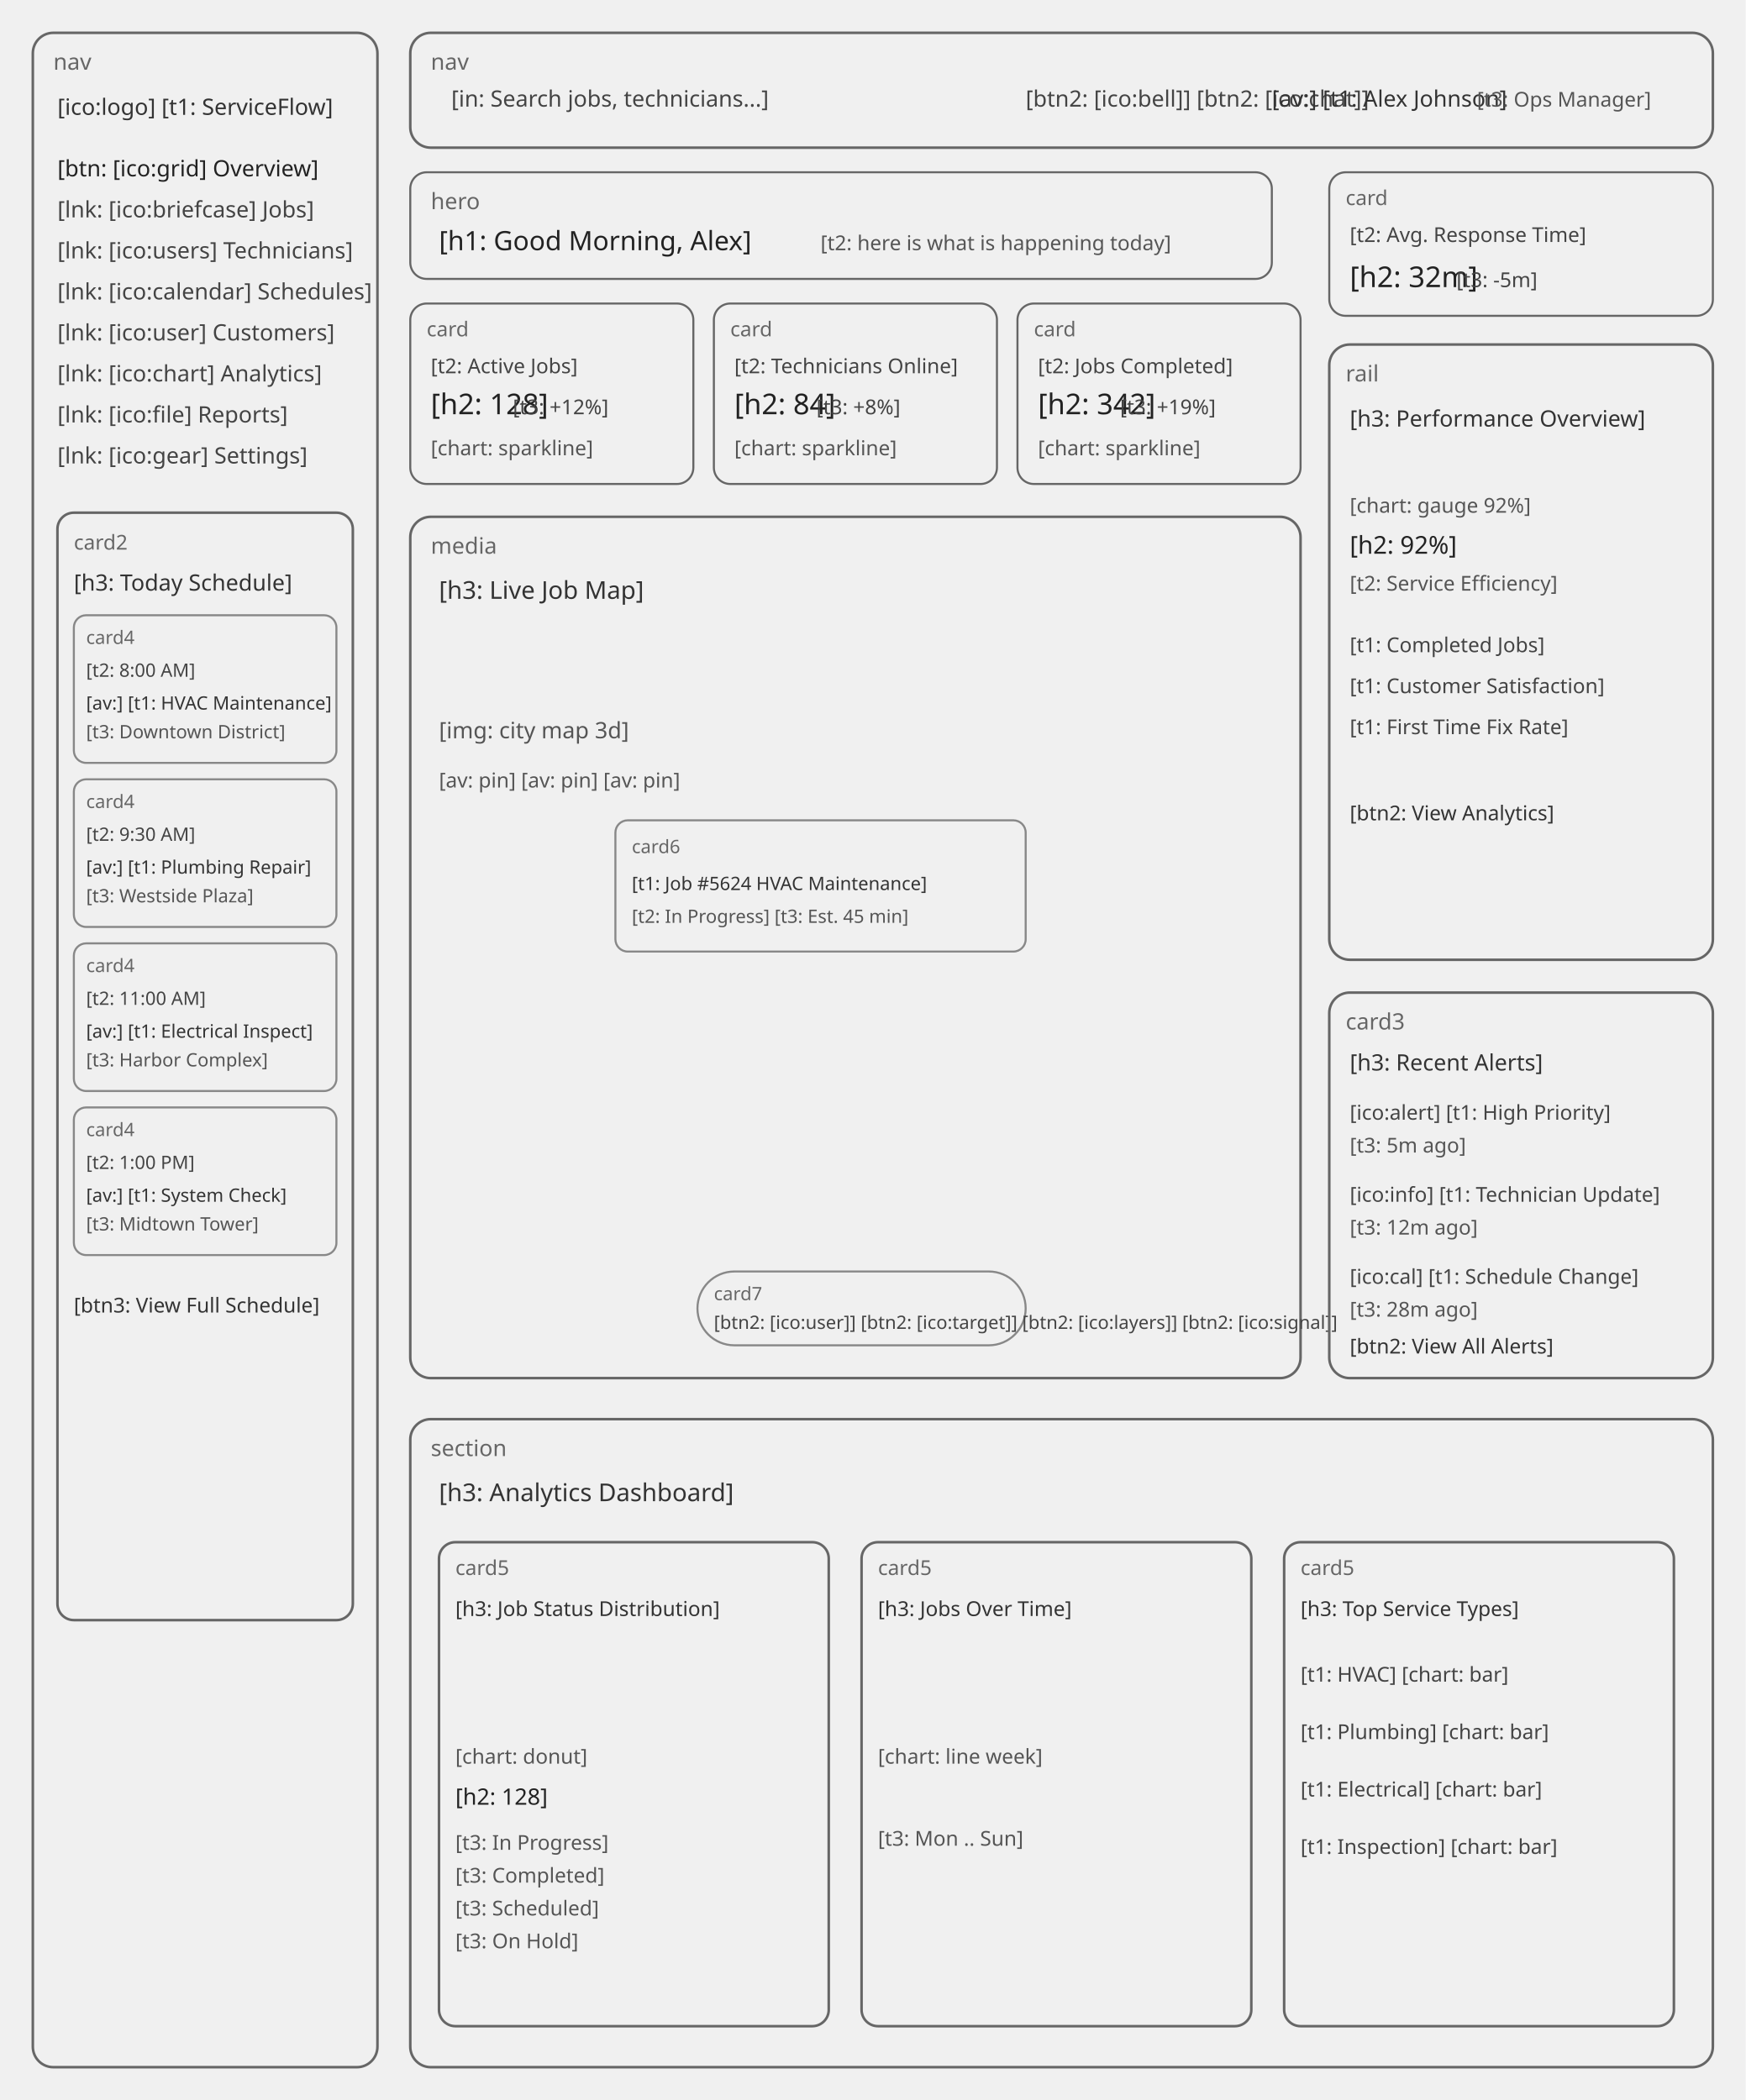
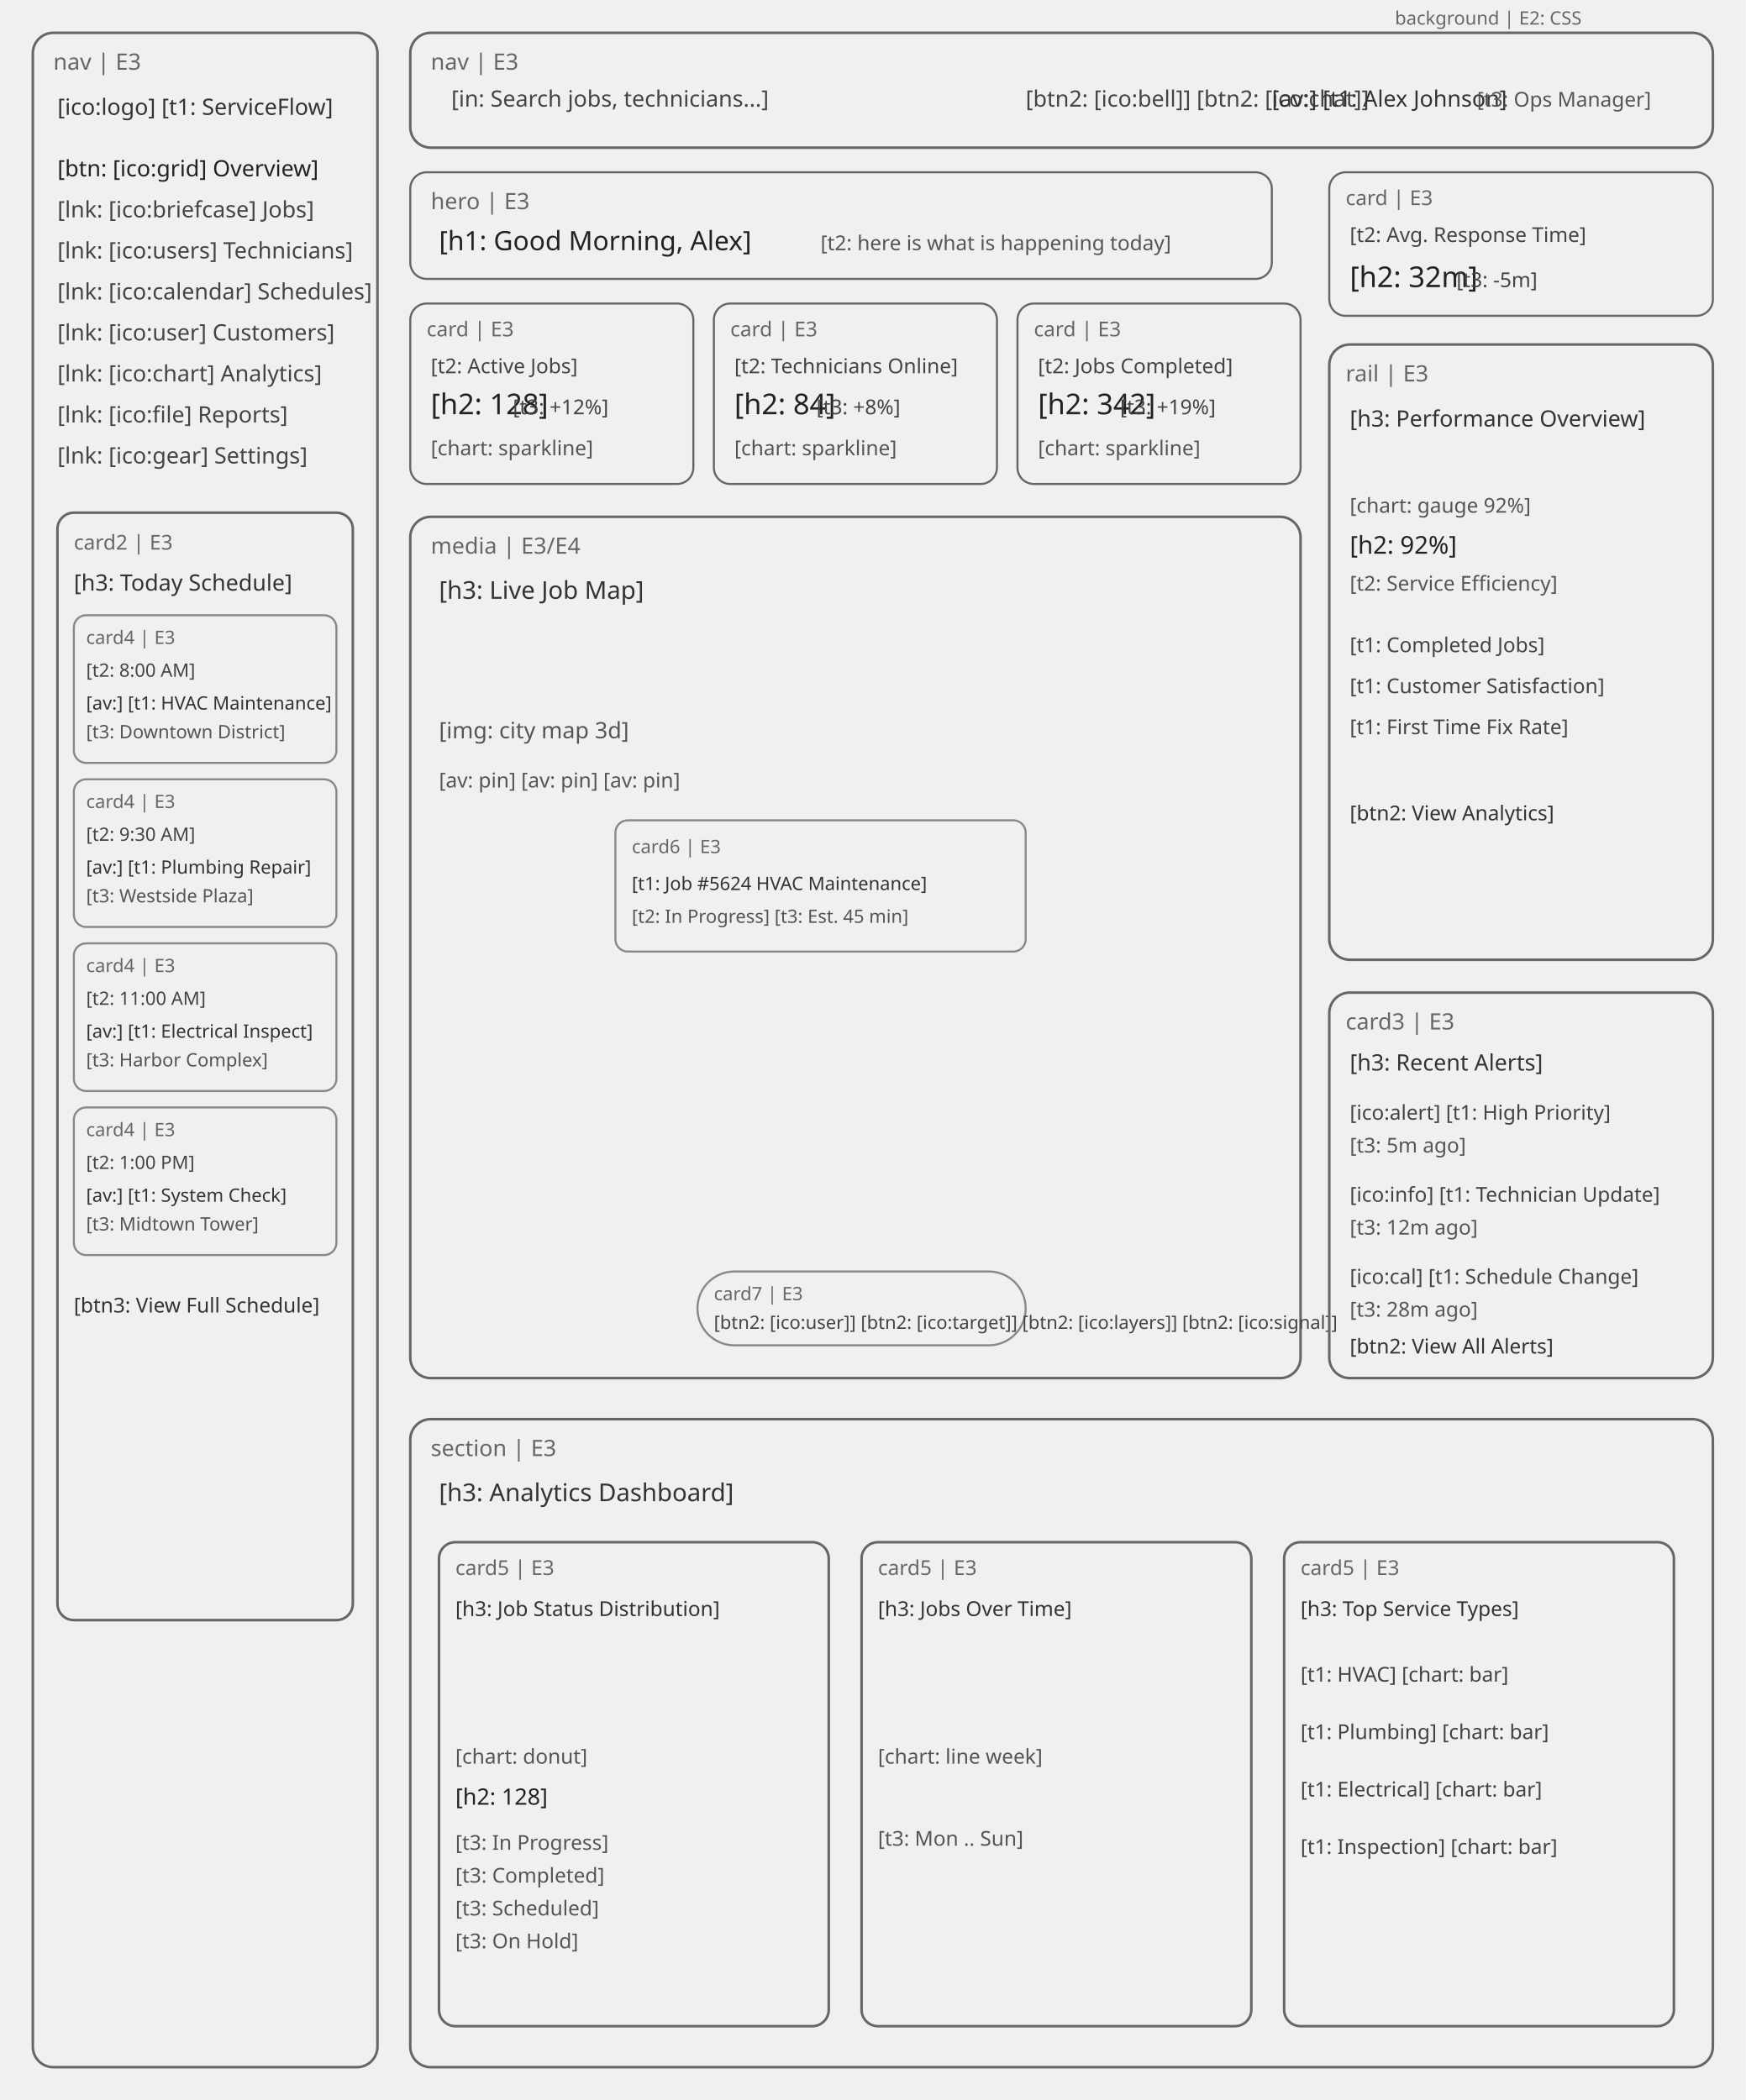
<svg xmlns="http://www.w3.org/2000/svg" viewBox="0 0 851 1024" fill="none">
  <rect width="851" height="1024" fill="#f0f0f0" />
+   <text x="680" y="12" fill="#666" font-family="sans-serif" font-size="9">background | E2: CSS</text>
  <rect x="16" y="16" width="168" height="992" rx="10" stroke="#666" stroke-width="1.25" />
-   <text x="26" y="34" fill="#666" font-family="sans-serif" font-size="11">nav</text>
+   <text x="26" y="34" fill="#666" font-family="sans-serif" font-size="11">nav | E3</text>
  <text x="28" y="56" fill="#333" font-family="sans-serif" font-size="11">[ico:logo] [t1: ServiceFlow]</text>
  <text x="28" y="86" fill="#222" font-family="sans-serif" font-size="11">[btn: [ico:grid] Overview]</text>
  <text x="28" y="106" fill="#444" font-family="sans-serif" font-size="11">[lnk: [ico:briefcase] Jobs]</text>
  <text x="28" y="126" fill="#444" font-family="sans-serif" font-size="11">[lnk: [ico:users] Technicians]</text>
  <text x="28" y="146" fill="#444" font-family="sans-serif" font-size="11">[lnk: [ico:calendar] Schedules]</text>
  <text x="28" y="166" fill="#444" font-family="sans-serif" font-size="11">[lnk: [ico:user] Customers]</text>
  <text x="28" y="186" fill="#444" font-family="sans-serif" font-size="11">[lnk: [ico:chart] Analytics]</text>
  <text x="28" y="206" fill="#444" font-family="sans-serif" font-size="11">[lnk: [ico:file] Reports]</text>
  <text x="28" y="226" fill="#444" font-family="sans-serif" font-size="11">[lnk: [ico:gear] Settings]</text>
  <rect x="28" y="250" width="144" height="540" rx="8" stroke="#666" stroke-width="1.25" />
-   <text x="36" y="268" fill="#666" font-family="sans-serif" font-size="10">card2</text>
+   <text x="36" y="268" fill="#666" font-family="sans-serif" font-size="10">card2 | E3</text>
  <text x="36" y="288" fill="#333" font-family="sans-serif" font-size="11">[h3: Today Schedule]</text>
  <rect x="36" y="300" width="128" height="72" rx="6" stroke="#888" stroke-width="1" />
-   <text x="42" y="314" fill="#666" font-family="sans-serif" font-size="9">card4</text>
+   <text x="42" y="314" fill="#666" font-family="sans-serif" font-size="9">card4 | E3</text>
  <text x="42" y="330" fill="#444" font-family="sans-serif" font-size="9">[t2: 8:00 AM]</text>
  <text x="42" y="346" fill="#333" font-family="sans-serif" font-size="9">[av:] [t1: HVAC Maintenance]</text>
  <text x="42" y="360" fill="#555" font-family="sans-serif" font-size="9">[t3: Downtown District]</text>
  <rect x="36" y="380" width="128" height="72" rx="6" stroke="#888" stroke-width="1" />
-   <text x="42" y="394" fill="#666" font-family="sans-serif" font-size="9">card4</text>
+   <text x="42" y="394" fill="#666" font-family="sans-serif" font-size="9">card4 | E3</text>
  <text x="42" y="410" fill="#444" font-family="sans-serif" font-size="9">[t2: 9:30 AM]</text>
  <text x="42" y="426" fill="#333" font-family="sans-serif" font-size="9">[av:] [t1: Plumbing Repair]</text>
  <text x="42" y="440" fill="#555" font-family="sans-serif" font-size="9">[t3: Westside Plaza]</text>
  <rect x="36" y="460" width="128" height="72" rx="6" stroke="#888" stroke-width="1" />
-   <text x="42" y="474" fill="#666" font-family="sans-serif" font-size="9">card4</text>
+   <text x="42" y="474" fill="#666" font-family="sans-serif" font-size="9">card4 | E3</text>
  <text x="42" y="490" fill="#444" font-family="sans-serif" font-size="9">[t2: 11:00 AM]</text>
  <text x="42" y="506" fill="#333" font-family="sans-serif" font-size="9">[av:] [t1: Electrical Inspect]</text>
  <text x="42" y="520" fill="#555" font-family="sans-serif" font-size="9">[t3: Harbor Complex]</text>
  <rect x="36" y="540" width="128" height="72" rx="6" stroke="#888" stroke-width="1" />
-   <text x="42" y="554" fill="#666" font-family="sans-serif" font-size="9">card4</text>
+   <text x="42" y="554" fill="#666" font-family="sans-serif" font-size="9">card4 | E3</text>
  <text x="42" y="570" fill="#444" font-family="sans-serif" font-size="9">[t2: 1:00 PM]</text>
  <text x="42" y="586" fill="#333" font-family="sans-serif" font-size="9">[av:] [t1: System Check]</text>
  <text x="42" y="600" fill="#555" font-family="sans-serif" font-size="9">[t3: Midtown Tower]</text>
  <text x="36" y="640" fill="#333" font-family="sans-serif" font-size="10">[btn3: View Full Schedule]</text>
  <rect x="200" y="16" width="635" height="56" rx="10" stroke="#666" stroke-width="1.25" />
-   <text x="210" y="34" fill="#666" font-family="sans-serif" font-size="11">nav</text>
+   <text x="210" y="34" fill="#666" font-family="sans-serif" font-size="11">nav | E3</text>
  <text x="220" y="52" fill="#444" font-family="sans-serif" font-size="11">[in: Search jobs, technicians...]</text>
  <text x="500" y="52" fill="#444" font-family="sans-serif" font-size="11">[btn2: [ico:bell]] [btn2: [ico:chat]]</text>
  <text x="620" y="52" fill="#333" font-family="sans-serif" font-size="11">[av:] [t1: Alex Johnson]</text>
  <text x="720" y="52" fill="#555" font-family="sans-serif" font-size="10">[t3: Ops Manager]</text>
  <rect x="200" y="84" width="420" height="52" rx="8" stroke="#666" stroke-width="1" />
-   <text x="210" y="102" fill="#666" font-family="sans-serif" font-size="11">hero</text>
+   <text x="210" y="102" fill="#666" font-family="sans-serif" font-size="11">hero | E3</text>
  <text x="214" y="122" fill="#222" font-family="sans-serif" font-size="13">[h1: Good Morning, Alex]</text>
  <text x="400" y="122" fill="#555" font-family="sans-serif" font-size="10">[t2: here is what is happening today]</text>
  <rect x="200" y="148" width="138" height="88" rx="8" stroke="#666" stroke-width="1" />
-   <text x="208" y="164" fill="#666" font-family="sans-serif" font-size="10">card</text>
+   <text x="208" y="164" fill="#666" font-family="sans-serif" font-size="10">card | E3</text>
  <text x="210" y="182" fill="#444" font-family="sans-serif" font-size="10">[t2: Active Jobs]</text>
  <text x="210" y="202" fill="#222" font-family="sans-serif" font-size="14">[h2: 128]</text>
  <text x="250" y="202" fill="#444" font-family="sans-serif" font-size="10">[t3: +12%]</text>
  <text x="210" y="222" fill="#555" font-family="sans-serif" font-size="10">[chart: sparkline]</text>
  <rect x="348" y="148" width="138" height="88" rx="8" stroke="#666" stroke-width="1" />
-   <text x="356" y="164" fill="#666" font-family="sans-serif" font-size="10">card</text>
+   <text x="356" y="164" fill="#666" font-family="sans-serif" font-size="10">card | E3</text>
  <text x="358" y="182" fill="#444" font-family="sans-serif" font-size="10">[t2: Technicians Online]</text>
  <text x="358" y="202" fill="#222" font-family="sans-serif" font-size="14">[h2: 84]</text>
  <text x="398" y="202" fill="#444" font-family="sans-serif" font-size="10">[t3: +8%]</text>
  <text x="358" y="222" fill="#555" font-family="sans-serif" font-size="10">[chart: sparkline]</text>
  <rect x="496" y="148" width="138" height="88" rx="8" stroke="#666" stroke-width="1" />
-   <text x="504" y="164" fill="#666" font-family="sans-serif" font-size="10">card</text>
+   <text x="504" y="164" fill="#666" font-family="sans-serif" font-size="10">card | E3</text>
  <text x="506" y="182" fill="#444" font-family="sans-serif" font-size="10">[t2: Jobs Completed]</text>
  <text x="506" y="202" fill="#222" font-family="sans-serif" font-size="14">[h2: 342]</text>
  <text x="546" y="202" fill="#444" font-family="sans-serif" font-size="10">[t3: +19%]</text>
  <text x="506" y="222" fill="#555" font-family="sans-serif" font-size="10">[chart: sparkline]</text>
  <rect x="648" y="84" width="187" height="70" rx="8" stroke="#666" stroke-width="1" />
-   <text x="656" y="100" fill="#666" font-family="sans-serif" font-size="10">card</text>
+   <text x="656" y="100" fill="#666" font-family="sans-serif" font-size="10">card | E3</text>
  <text x="658" y="118" fill="#444" font-family="sans-serif" font-size="10">[t2: Avg. Response Time]</text>
  <text x="658" y="140" fill="#222" font-family="sans-serif" font-size="14">[h2: 32m]</text>
  <text x="710" y="140" fill="#444" font-family="sans-serif" font-size="10">[t3: -5m]</text>
  <rect x="200" y="252" width="434" height="420" rx="10" stroke="#666" stroke-width="1.25" />
-   <text x="210" y="270" fill="#666" font-family="sans-serif" font-size="11">media</text>
+   <text x="210" y="270" fill="#666" font-family="sans-serif" font-size="11">media | E3/E4</text>
  <text x="214" y="292" fill="#333" font-family="sans-serif" font-size="12">[h3: Live Job Map]</text>
  <text x="214" y="360" fill="#555" font-family="sans-serif" font-size="11">[img: city map 3d]</text>
  <text x="214" y="384" fill="#555" font-family="sans-serif" font-size="10">[av: pin] [av: pin] [av: pin]</text>
  <rect x="300" y="400" width="200" height="64" rx="6" stroke="#888" stroke-width="1" />
-   <text x="308" y="416" fill="#666" font-family="sans-serif" font-size="9">card6</text>
+   <text x="308" y="416" fill="#666" font-family="sans-serif" font-size="9">card6 | E3</text>
  <text x="308" y="434" fill="#333" font-family="sans-serif" font-size="9">[t1: Job #5624 HVAC Maintenance]</text>
  <text x="308" y="450" fill="#555" font-family="sans-serif" font-size="9">[t2: In Progress] [t3: Est. 45 min]</text>
  <rect x="340" y="620" width="160" height="36" rx="18" stroke="#888" stroke-width="1" />
-   <text x="348" y="634" fill="#666" font-family="sans-serif" font-size="9">card7</text>
+   <text x="348" y="634" fill="#666" font-family="sans-serif" font-size="9">card7 | E3</text>
  <text x="348" y="648" fill="#444" font-family="sans-serif" font-size="9">[btn2: [ico:user]] [btn2: [ico:target]] [btn2: [ico:layers]] [btn2: [ico:signal]]</text>
  <rect x="648" y="168" width="187" height="300" rx="10" stroke="#666" stroke-width="1.25" />
-   <text x="656" y="186" fill="#666" font-family="sans-serif" font-size="11">rail</text>
+   <text x="656" y="186" fill="#666" font-family="sans-serif" font-size="11">rail | E3</text>
  <text x="658" y="208" fill="#333" font-family="sans-serif" font-size="11">[h3: Performance Overview]</text>
  <text x="658" y="250" fill="#555" font-family="sans-serif" font-size="10">[chart: gauge 92%]</text>
  <text x="658" y="270" fill="#222" font-family="sans-serif" font-size="12">[h2: 92%]</text>
  <text x="658" y="288" fill="#555" font-family="sans-serif" font-size="10">[t2: Service Efficiency]</text>
  <text x="658" y="318" fill="#444" font-family="sans-serif" font-size="10">[t1: Completed Jobs]</text>
  <text x="658" y="338" fill="#444" font-family="sans-serif" font-size="10">[t1: Customer Satisfaction]</text>
  <text x="658" y="358" fill="#444" font-family="sans-serif" font-size="10">[t1: First Time Fix Rate]</text>
  <text x="658" y="400" fill="#333" font-family="sans-serif" font-size="10">[btn2: View Analytics]</text>
  <rect x="648" y="484" width="187" height="188" rx="10" stroke="#666" stroke-width="1.25" />
-   <text x="656" y="502" fill="#666" font-family="sans-serif" font-size="11">card3</text>
+   <text x="656" y="502" fill="#666" font-family="sans-serif" font-size="11">card3 | E3</text>
  <text x="658" y="522" fill="#333" font-family="sans-serif" font-size="11">[h3: Recent Alerts]</text>
  <text x="658" y="546" fill="#444" font-family="sans-serif" font-size="10">[ico:alert] [t1: High Priority]</text>
  <text x="658" y="562" fill="#555" font-family="sans-serif" font-size="10">[t3: 5m ago]</text>
  <text x="658" y="586" fill="#444" font-family="sans-serif" font-size="10">[ico:info] [t1: Technician Update]</text>
  <text x="658" y="602" fill="#555" font-family="sans-serif" font-size="10">[t3: 12m ago]</text>
  <text x="658" y="626" fill="#444" font-family="sans-serif" font-size="10">[ico:cal] [t1: Schedule Change]</text>
  <text x="658" y="642" fill="#555" font-family="sans-serif" font-size="10">[t3: 28m ago]</text>
  <text x="658" y="660" fill="#333" font-family="sans-serif" font-size="10">[btn2: View All Alerts]</text>
  <rect x="200" y="692" width="635" height="316" rx="10" stroke="#666" stroke-width="1.25" />
-   <text x="210" y="710" fill="#666" font-family="sans-serif" font-size="11">section</text>
+   <text x="210" y="710" fill="#666" font-family="sans-serif" font-size="11">section | E3</text>
  <text x="214" y="732" fill="#333" font-family="sans-serif" font-size="12">[h3: Analytics Dashboard]</text>
  <rect x="214" y="752" width="190" height="236" rx="8" stroke="#666" stroke-width="1.25" />
-   <text x="222" y="768" fill="#666" font-family="sans-serif" font-size="10">card5</text>
+   <text x="222" y="768" fill="#666" font-family="sans-serif" font-size="10">card5 | E3</text>
  <text x="222" y="788" fill="#333" font-family="sans-serif" font-size="10">[h3: Job Status Distribution]</text>
  <text x="222" y="860" fill="#555" font-family="sans-serif" font-size="10">[chart: donut]</text>
  <text x="222" y="880" fill="#222" font-family="sans-serif" font-size="11">[h2: 128]</text>
  <text x="222" y="902" fill="#555" font-family="sans-serif" font-size="10">[t3: In Progress]</text>
  <text x="222" y="918" fill="#555" font-family="sans-serif" font-size="10">[t3: Completed]</text>
  <text x="222" y="934" fill="#555" font-family="sans-serif" font-size="10">[t3: Scheduled]</text>
  <text x="222" y="950" fill="#555" font-family="sans-serif" font-size="10">[t3: On Hold]</text>
  <rect x="420" y="752" width="190" height="236" rx="8" stroke="#666" stroke-width="1.25" />
-   <text x="428" y="768" fill="#666" font-family="sans-serif" font-size="10">card5</text>
+   <text x="428" y="768" fill="#666" font-family="sans-serif" font-size="10">card5 | E3</text>
  <text x="428" y="788" fill="#333" font-family="sans-serif" font-size="10">[h3: Jobs Over Time]</text>
  <text x="428" y="860" fill="#555" font-family="sans-serif" font-size="10">[chart: line week]</text>
  <text x="428" y="900" fill="#555" font-family="sans-serif" font-size="10">[t3: Mon .. Sun]</text>
  <rect x="626" y="752" width="190" height="236" rx="8" stroke="#666" stroke-width="1.25" />
-   <text x="634" y="768" fill="#666" font-family="sans-serif" font-size="10">card5</text>
+   <text x="634" y="768" fill="#666" font-family="sans-serif" font-size="10">card5 | E3</text>
  <text x="634" y="788" fill="#333" font-family="sans-serif" font-size="10">[h3: Top Service Types]</text>
  <text x="634" y="820" fill="#444" font-family="sans-serif" font-size="10">[t1: HVAC] [chart: bar]</text>
  <text x="634" y="848" fill="#444" font-family="sans-serif" font-size="10">[t1: Plumbing] [chart: bar]</text>
  <text x="634" y="876" fill="#444" font-family="sans-serif" font-size="10">[t1: Electrical] [chart: bar]</text>
  <text x="634" y="904" fill="#444" font-family="sans-serif" font-size="10">[t1: Inspection] [chart: bar]</text>
</svg>
